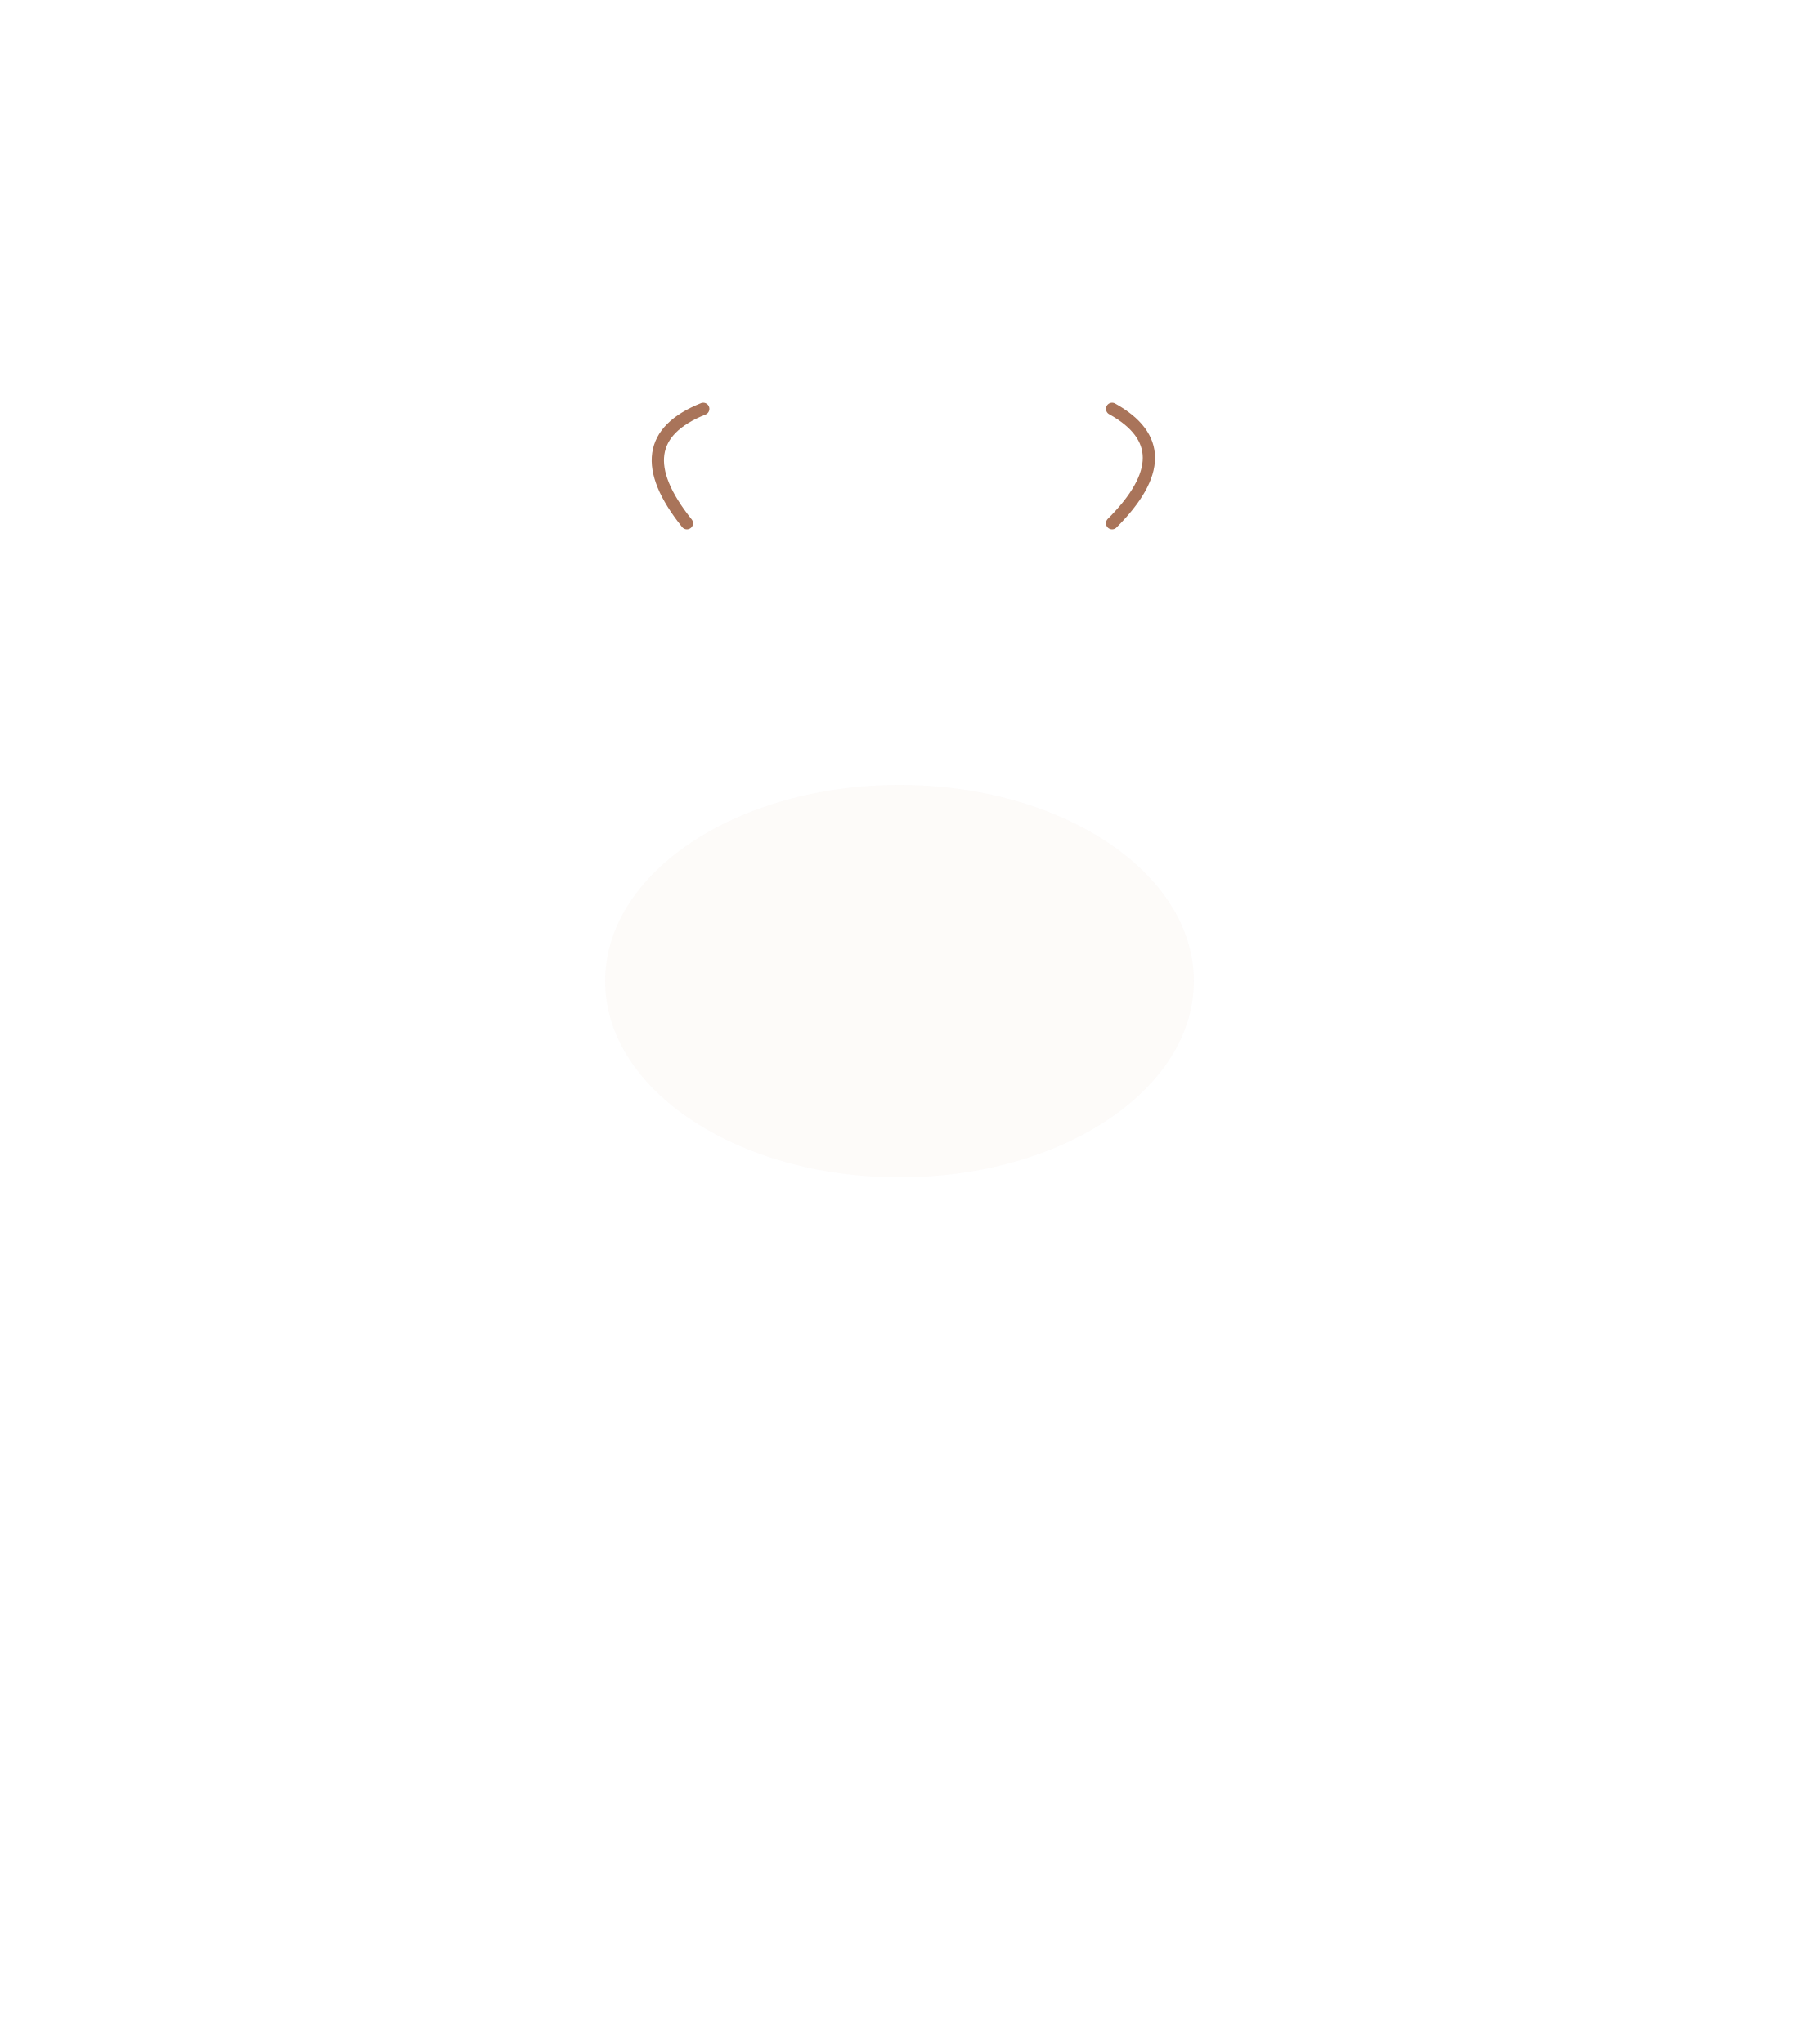
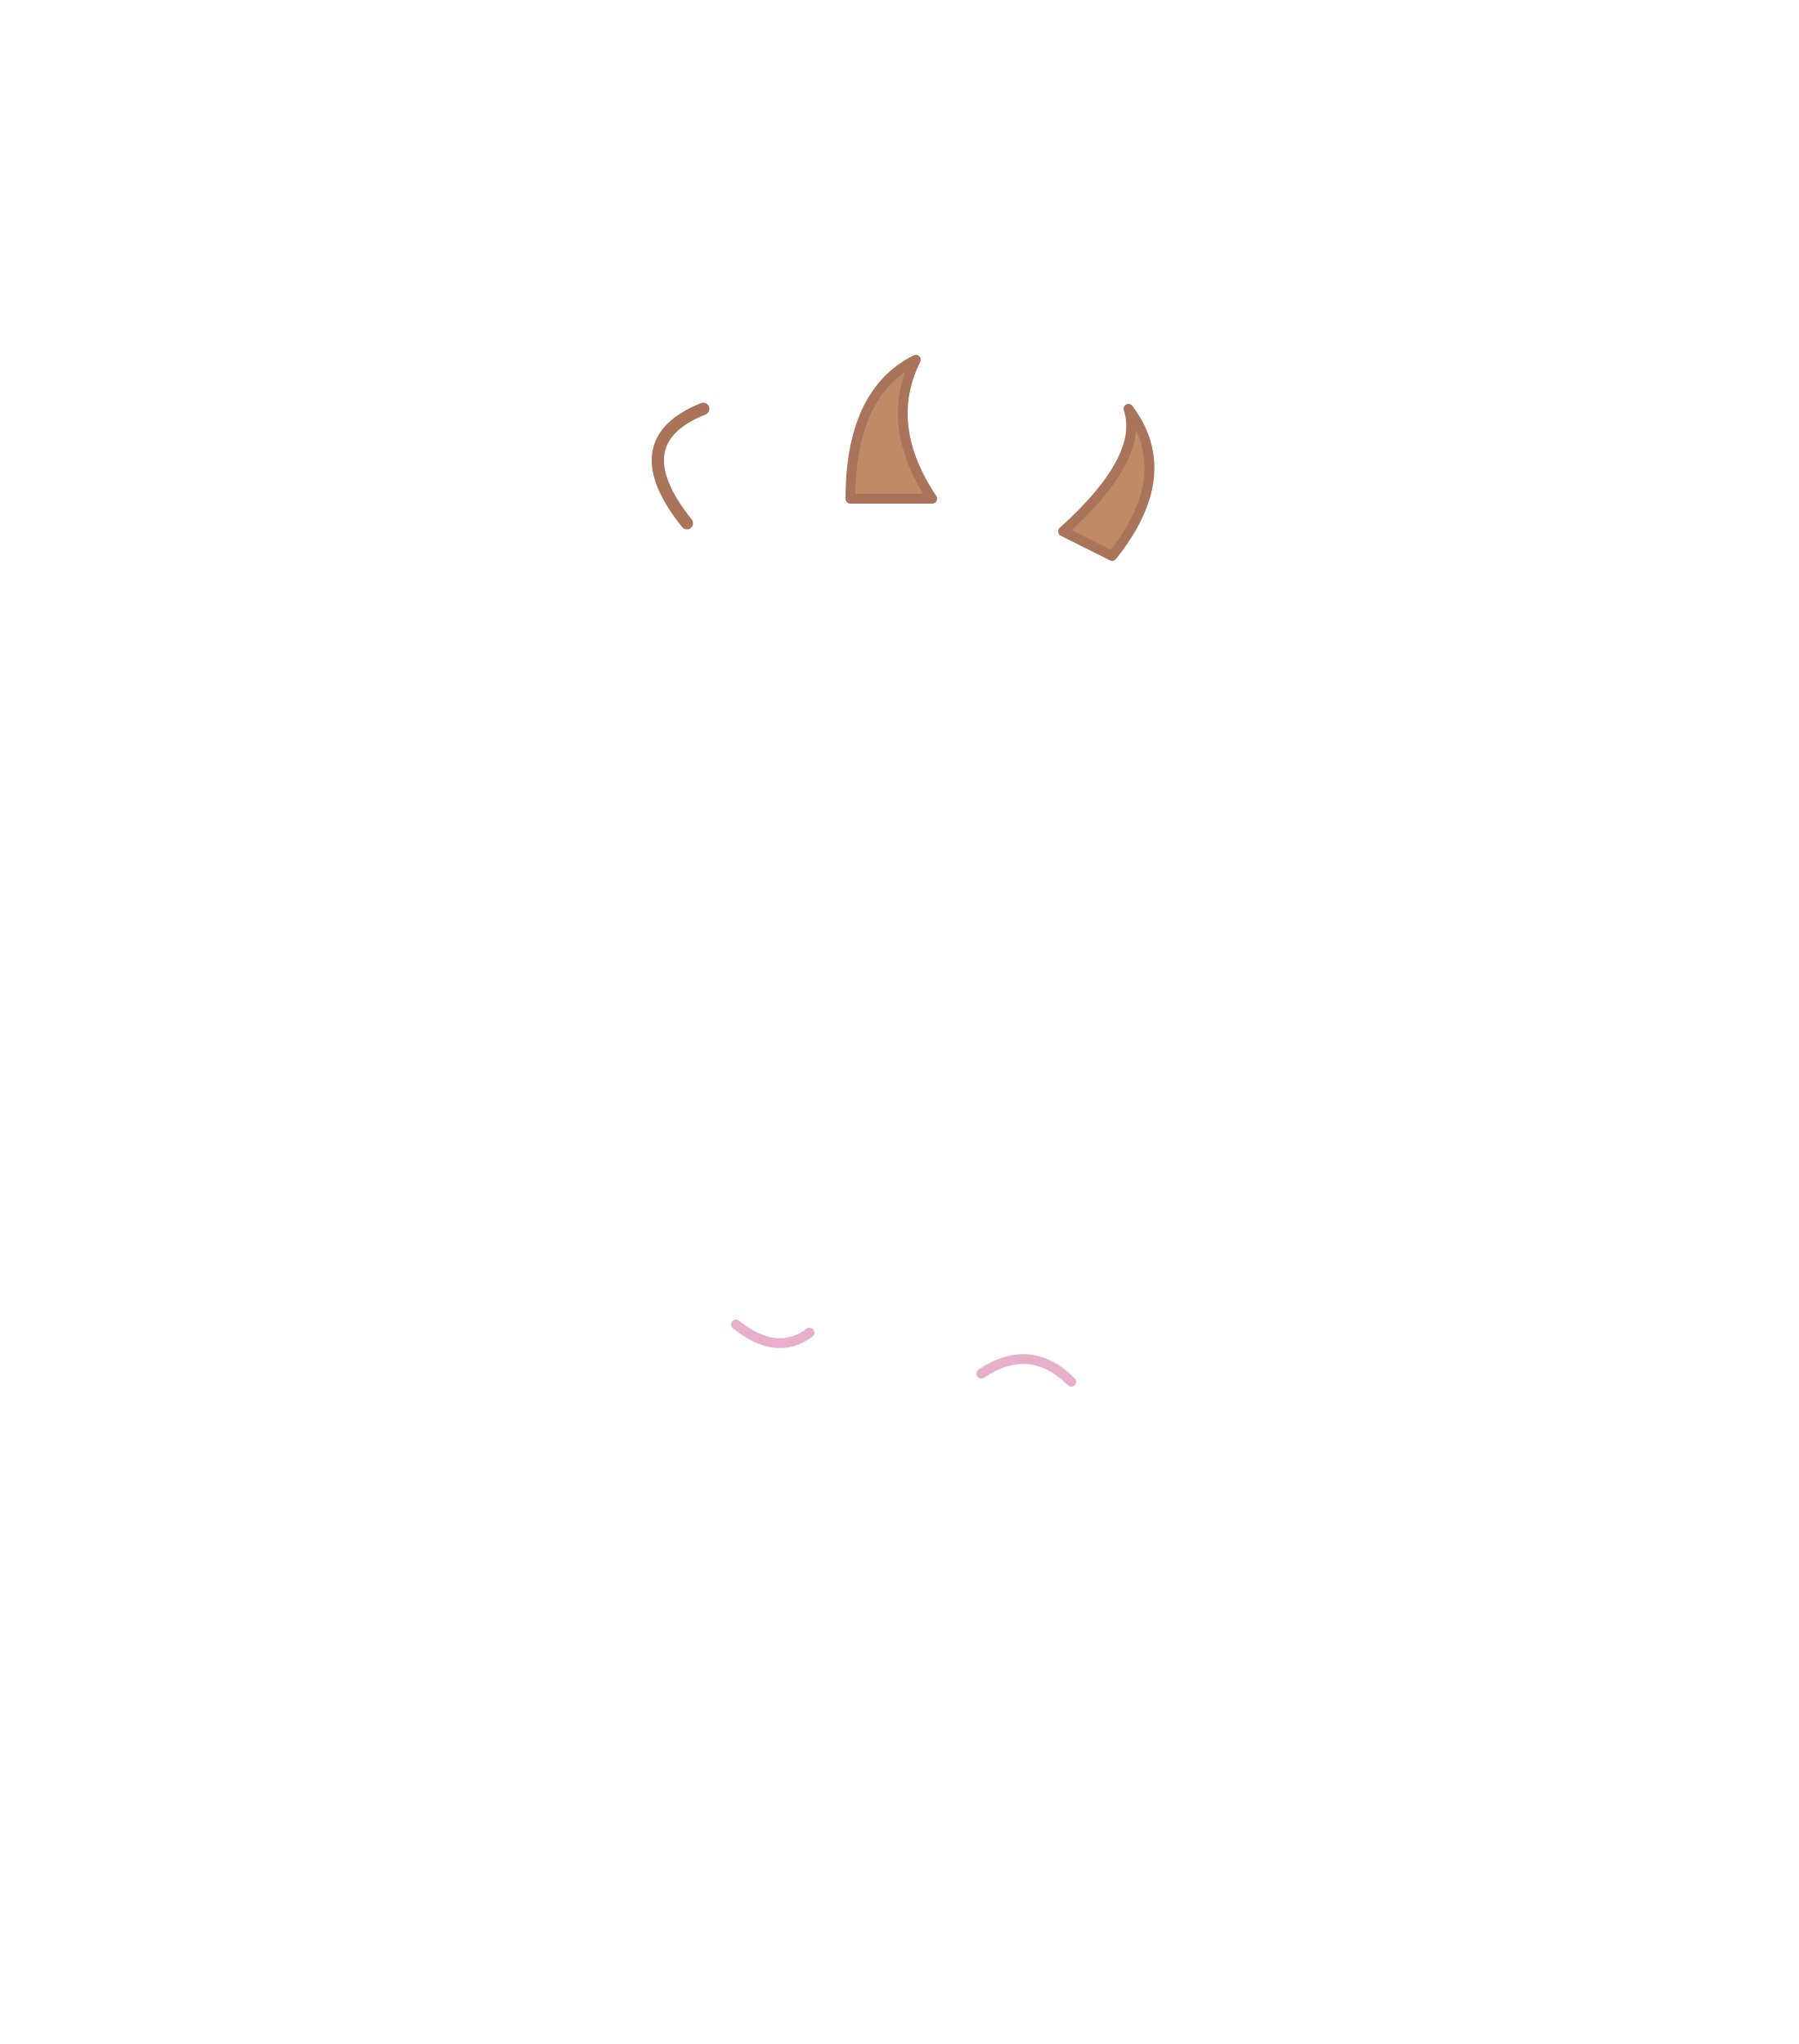
<svg xmlns="http://www.w3.org/2000/svg" viewBox="0 0 220 250" fill="none">
-   <ellipse cx="110" cy="120" rx="36" ry="24" fill="#E8D2C4" opacity="0.1" />
+   <path d="M104 61 Q104 48 112 44 Q108 52 114 61 Z" fill="#C08A66" stroke="#A9745A" stroke-width="1.2" stroke-linejoin="round" stroke-linecap="round" />
+   <path d="M130 65 Q140 56 138 50 Q144 58 136 68 Z" fill="#C08A66" stroke="#A9745A" stroke-width="1.2" stroke-linejoin="round" stroke-linecap="round" />
  <g stroke="#A9745A" stroke-width="1.5" stroke-linecap="round" fill="none">
    <path d="M84 64 q-8 -10 2 -14" />
-     <path d="M136 64 q9 -9 0 -14" />
+   </g>
+   <g stroke="#D97AA6" stroke-width="1.2" stroke-linecap="round" fill="none" opacity="0.6">
+     <path d="M120 168 q6 -4 11 1" />
+     <path d="M90 162 q5 4 9 1" />
  </g>
</svg>
